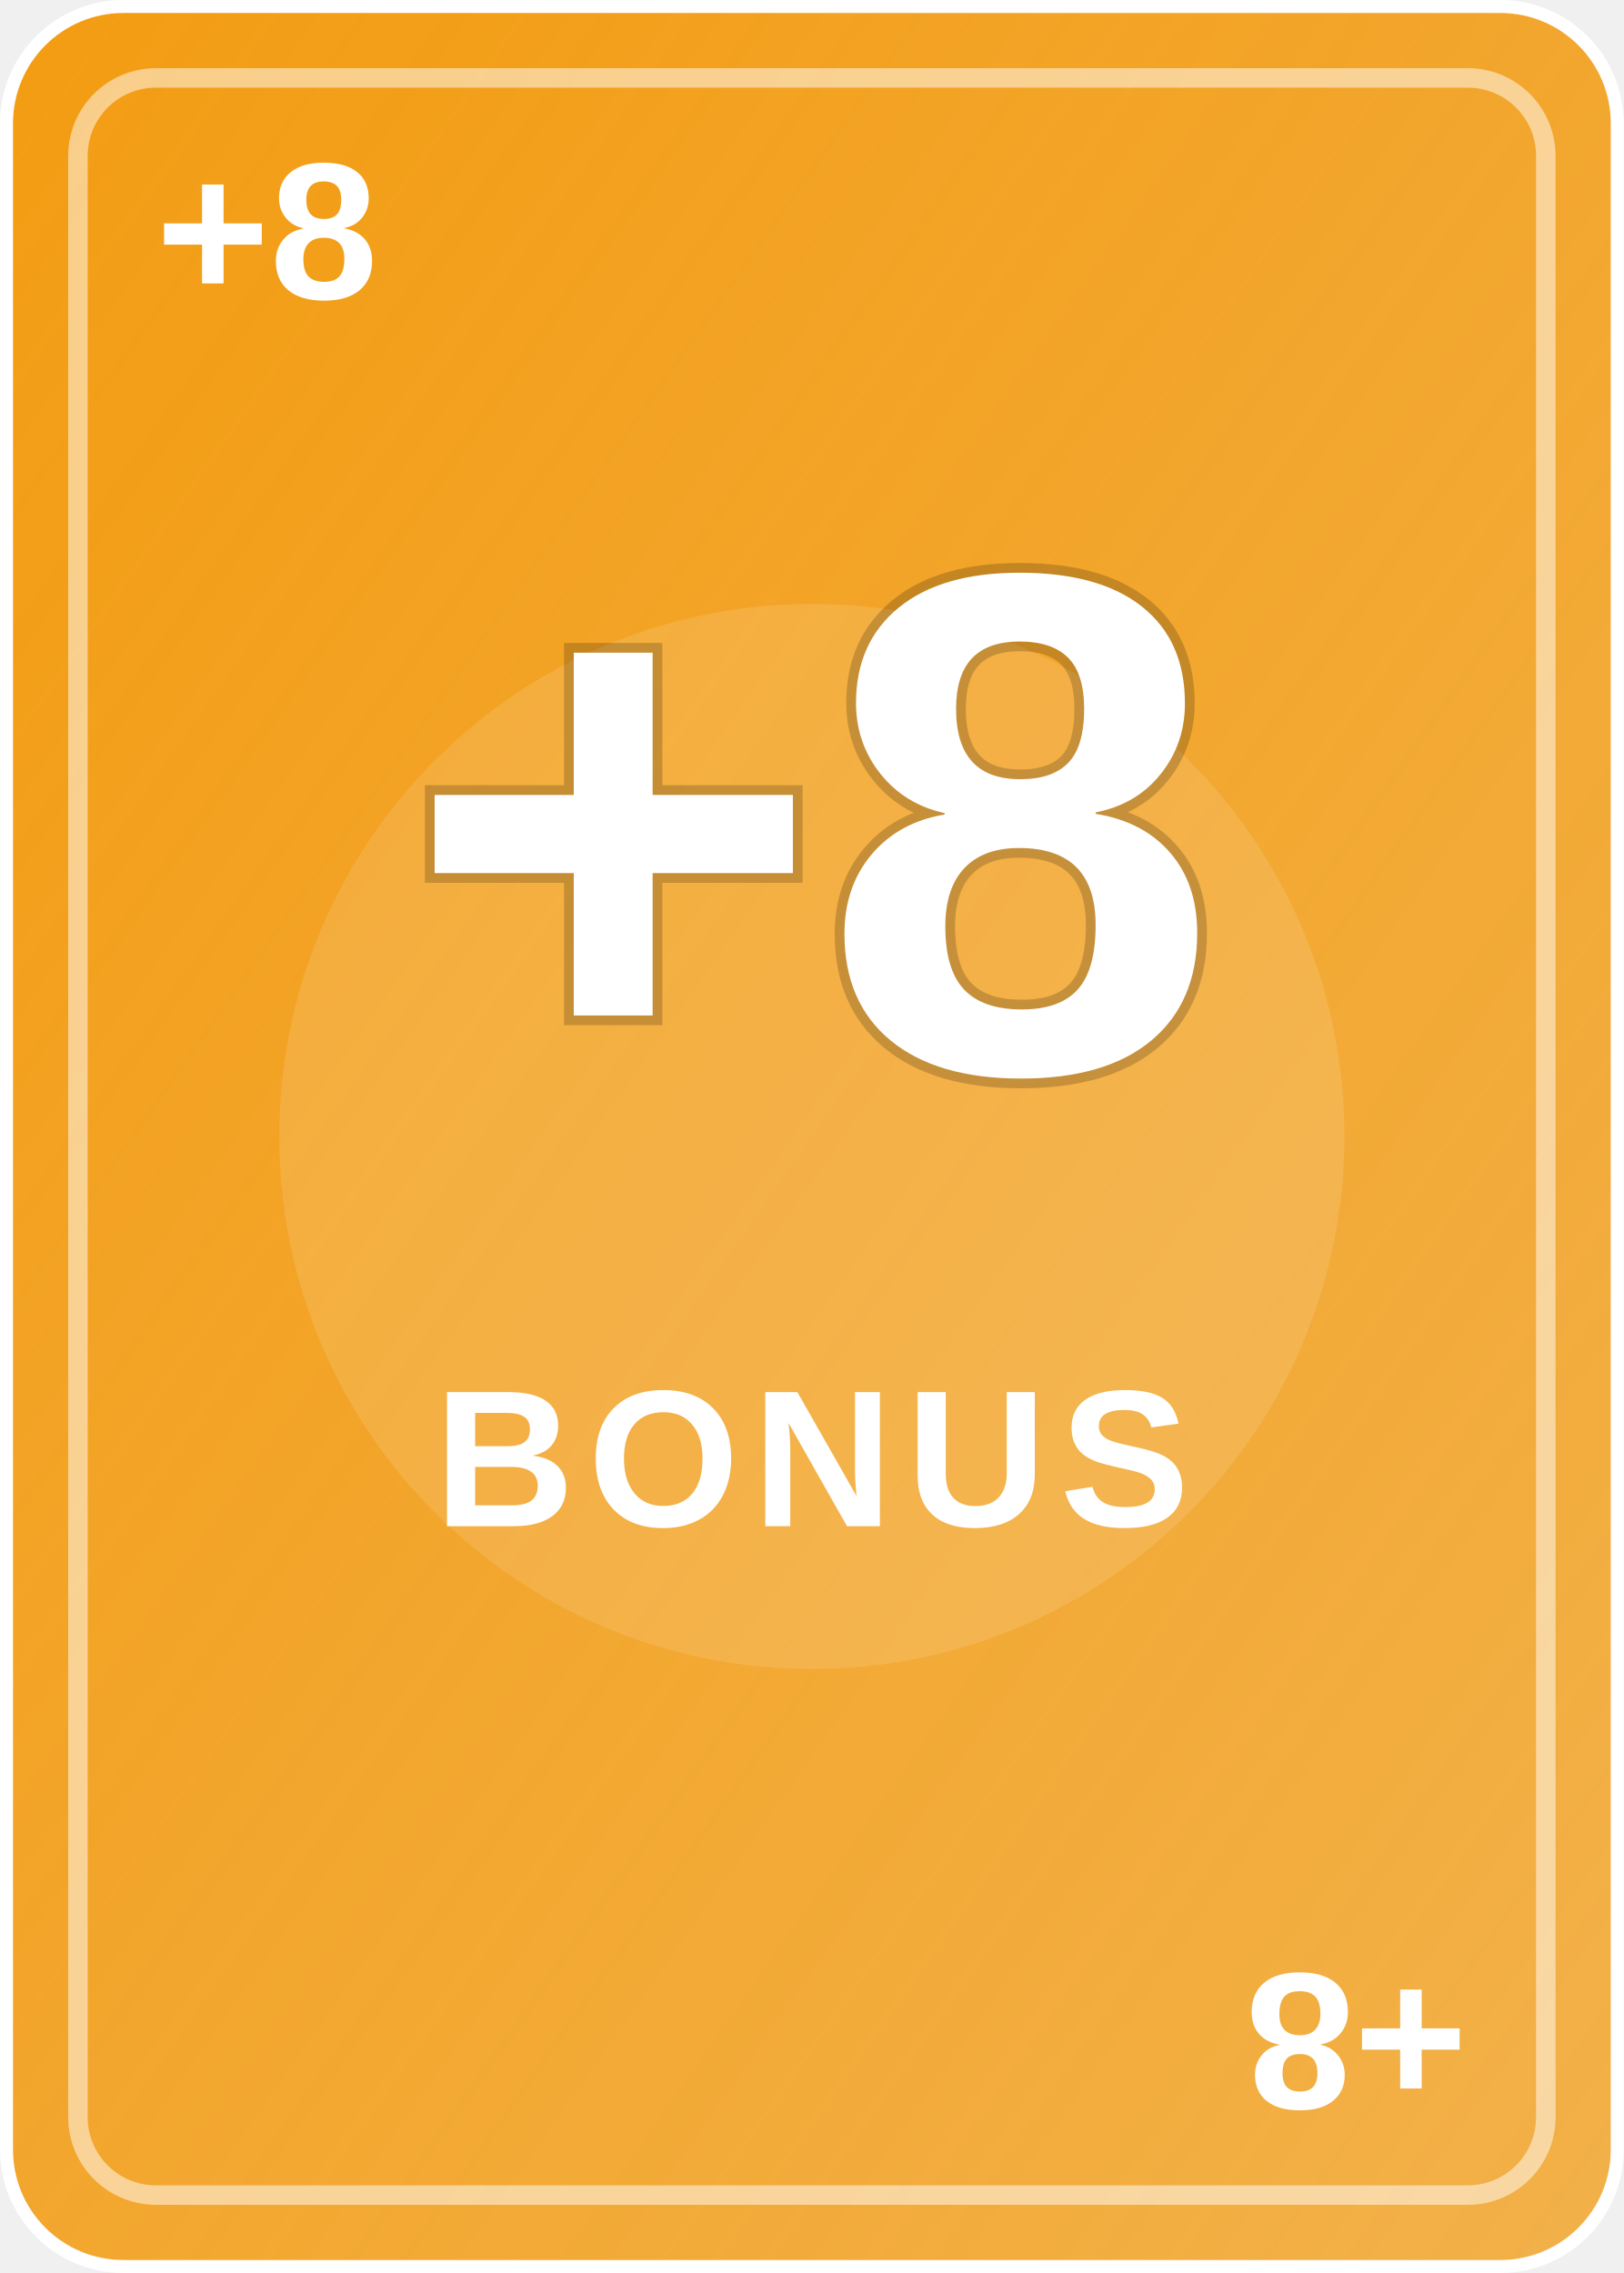
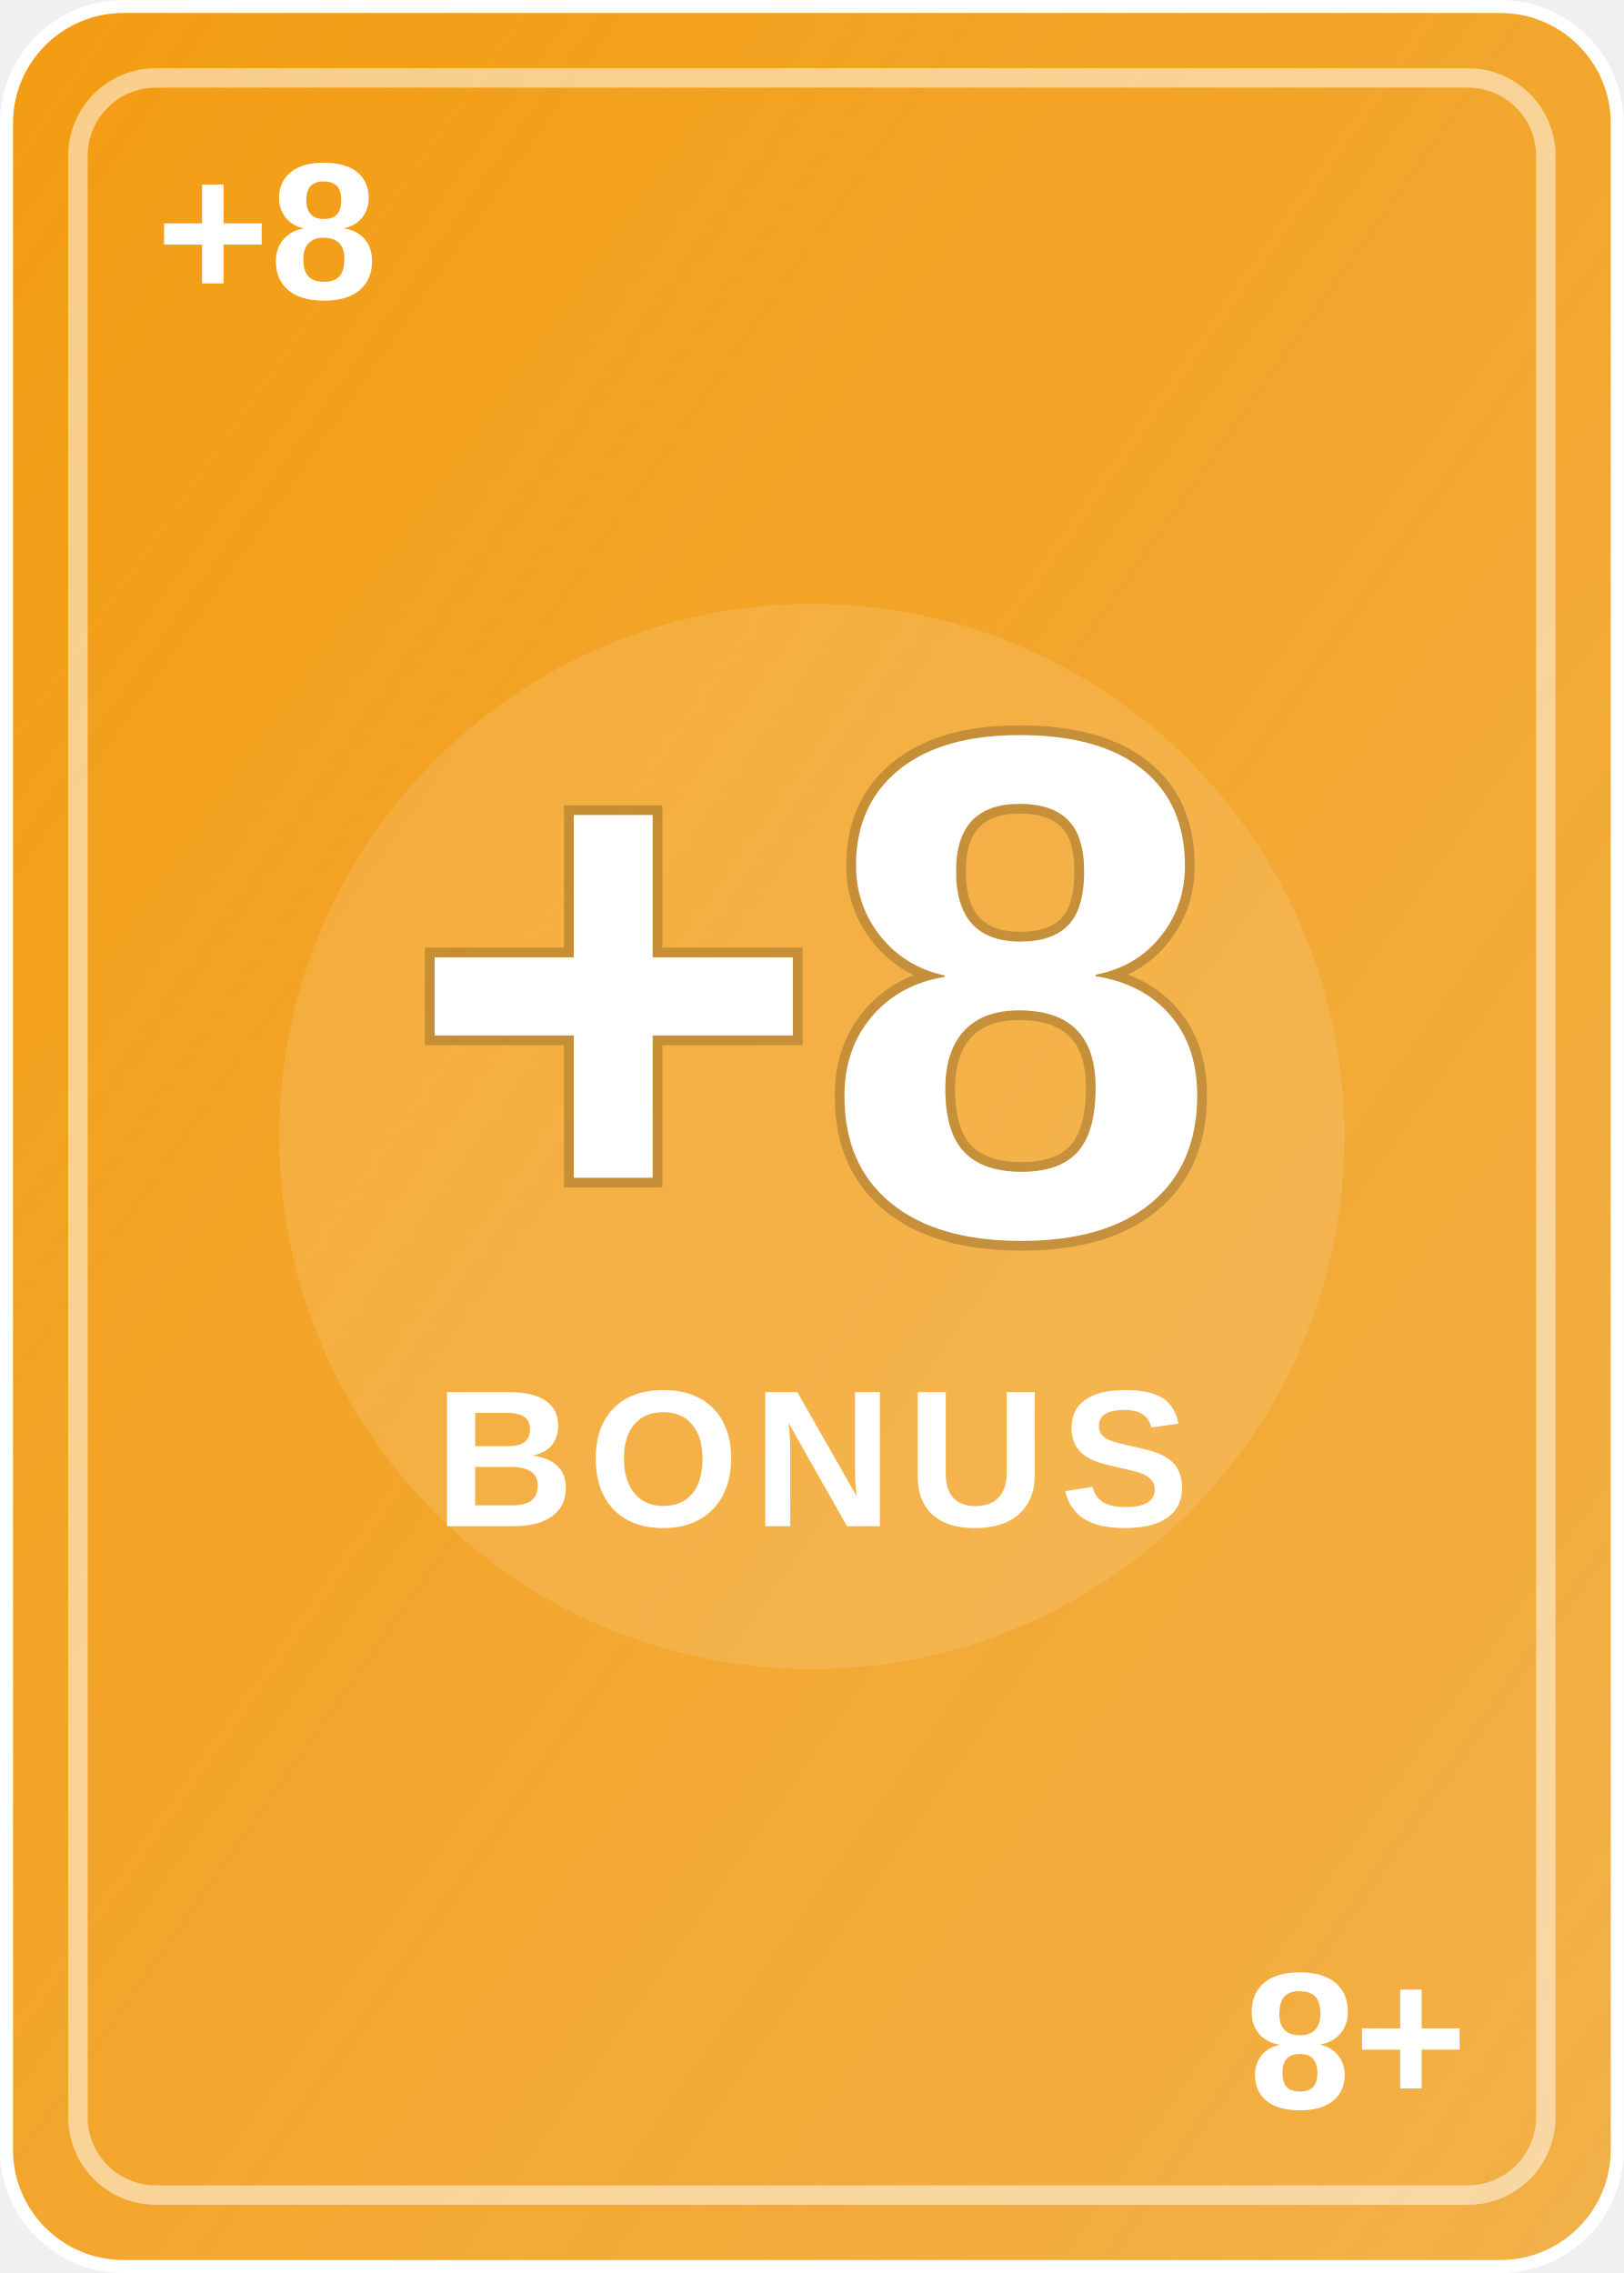
<svg xmlns="http://www.w3.org/2000/svg" width="250" height="350" viewBox="0 0 250 350">
  <defs>
    <linearGradient id="bg" x1="0" y1="0" x2="1" y2="1">
      <stop offset="0" stop-color="#f39c12" />
      <stop offset="1" stop-color="#f39c12" stop-opacity="0.75" />
    </linearGradient>
  </defs>
  <rect x="1" y="1" width="248" height="348" rx="18" fill="url(#bg)" stroke="#ffffff" stroke-width="2" />
  <rect x="12" y="12" width="226" height="326" rx="12" fill="none" stroke="#ffffff" stroke-width="3" stroke-opacity="0.5" />
  <circle cx="125" cy="175" r="82" fill="#ffffff" fill-opacity="0.12" />
  <text x="24" y="46" font-family="Arial, sans-serif" font-size="30" font-weight="bold" fill="#ffffff">+8</text>
-   <text x="24" y="46" font-family="Arial, sans-serif" font-size="30" font-weight="bold" fill="#ffffff" transform="rotate(180 125.0 175.0)">+8</text>
-   <text x="125" y="165" font-family="Arial, sans-serif" font-size="110" font-weight="bold" fill="#ffffff" text-anchor="middle" stroke="#00000030" stroke-width="3" paint-order="stroke">+8</text>
+   <text x="24" y="46" font-family="Arial, sans-serif" font-size="30" font-weight="bold" fill="#ffffff" transform="rotate(180 125 175)">+8</text>
+   <text x="125" y="190" font-family="Arial, sans-serif" font-size="110" font-weight="bold" fill="#ffffff" text-anchor="middle" stroke="#00000030" stroke-width="3" paint-order="stroke">+8</text>
  <text x="125" y="235" font-family="Arial, sans-serif" font-size="30" font-weight="bold" fill="#ffffff" text-anchor="middle" letter-spacing="2">BONUS</text>
</svg>
